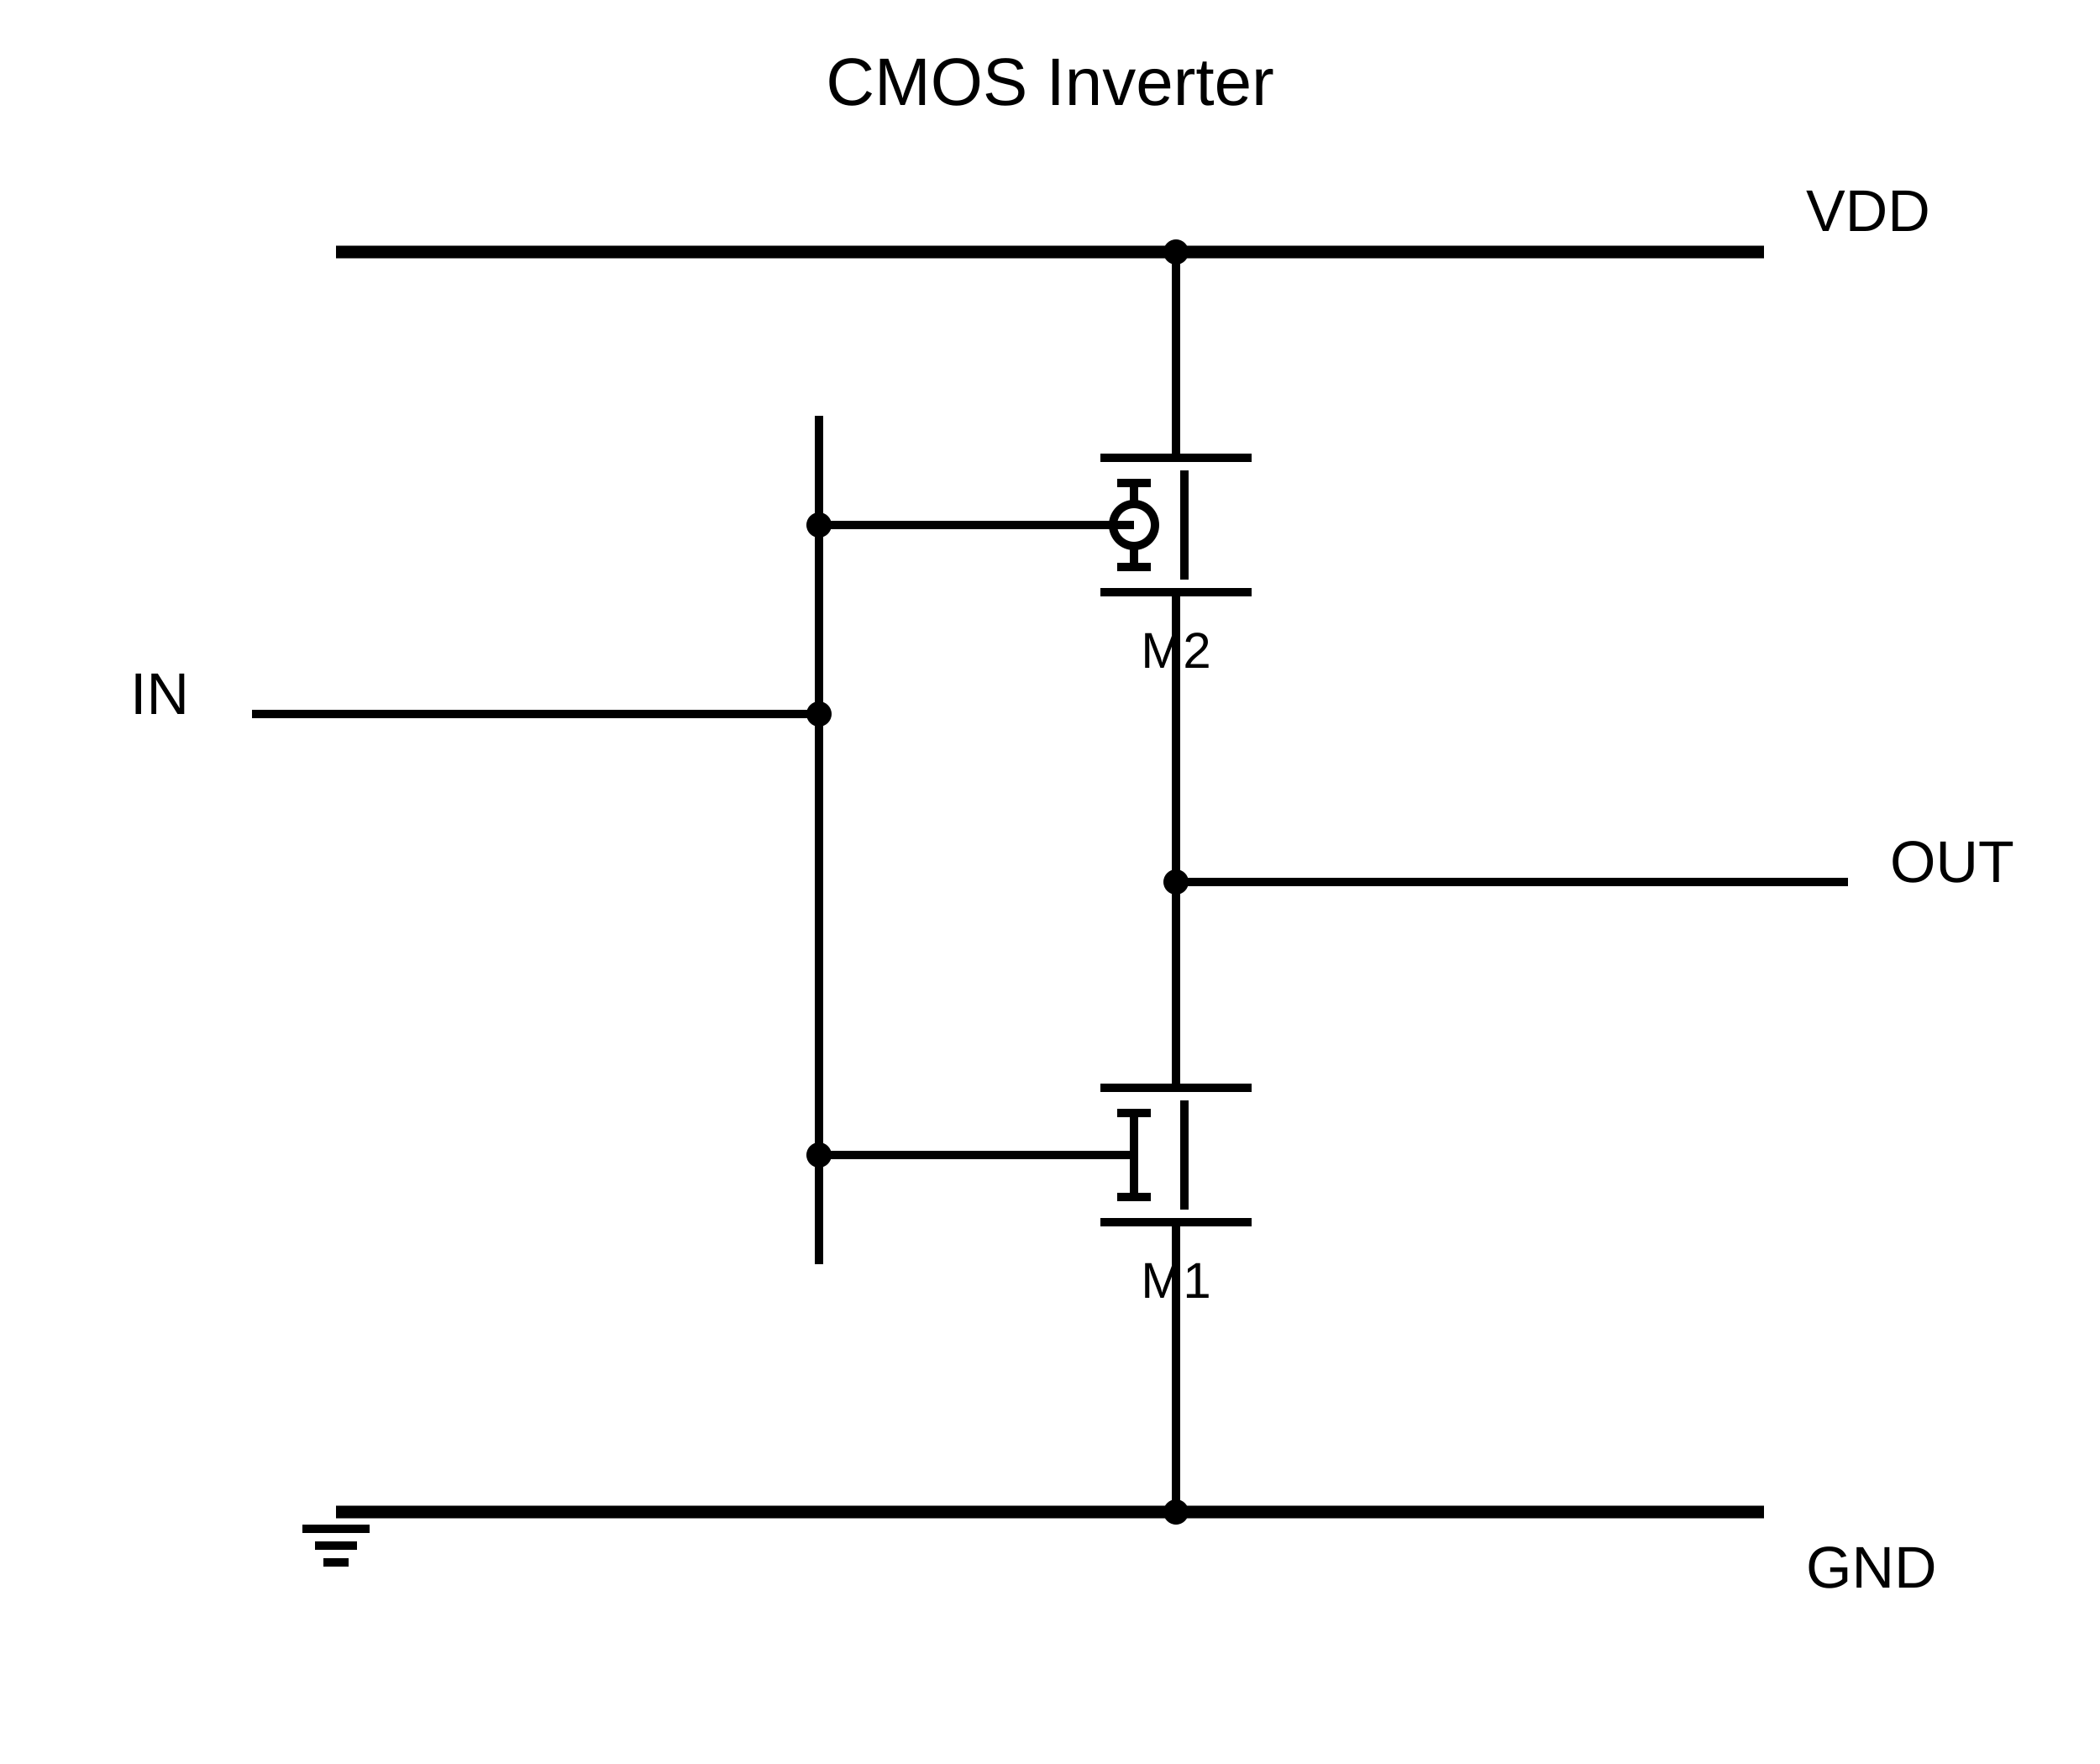
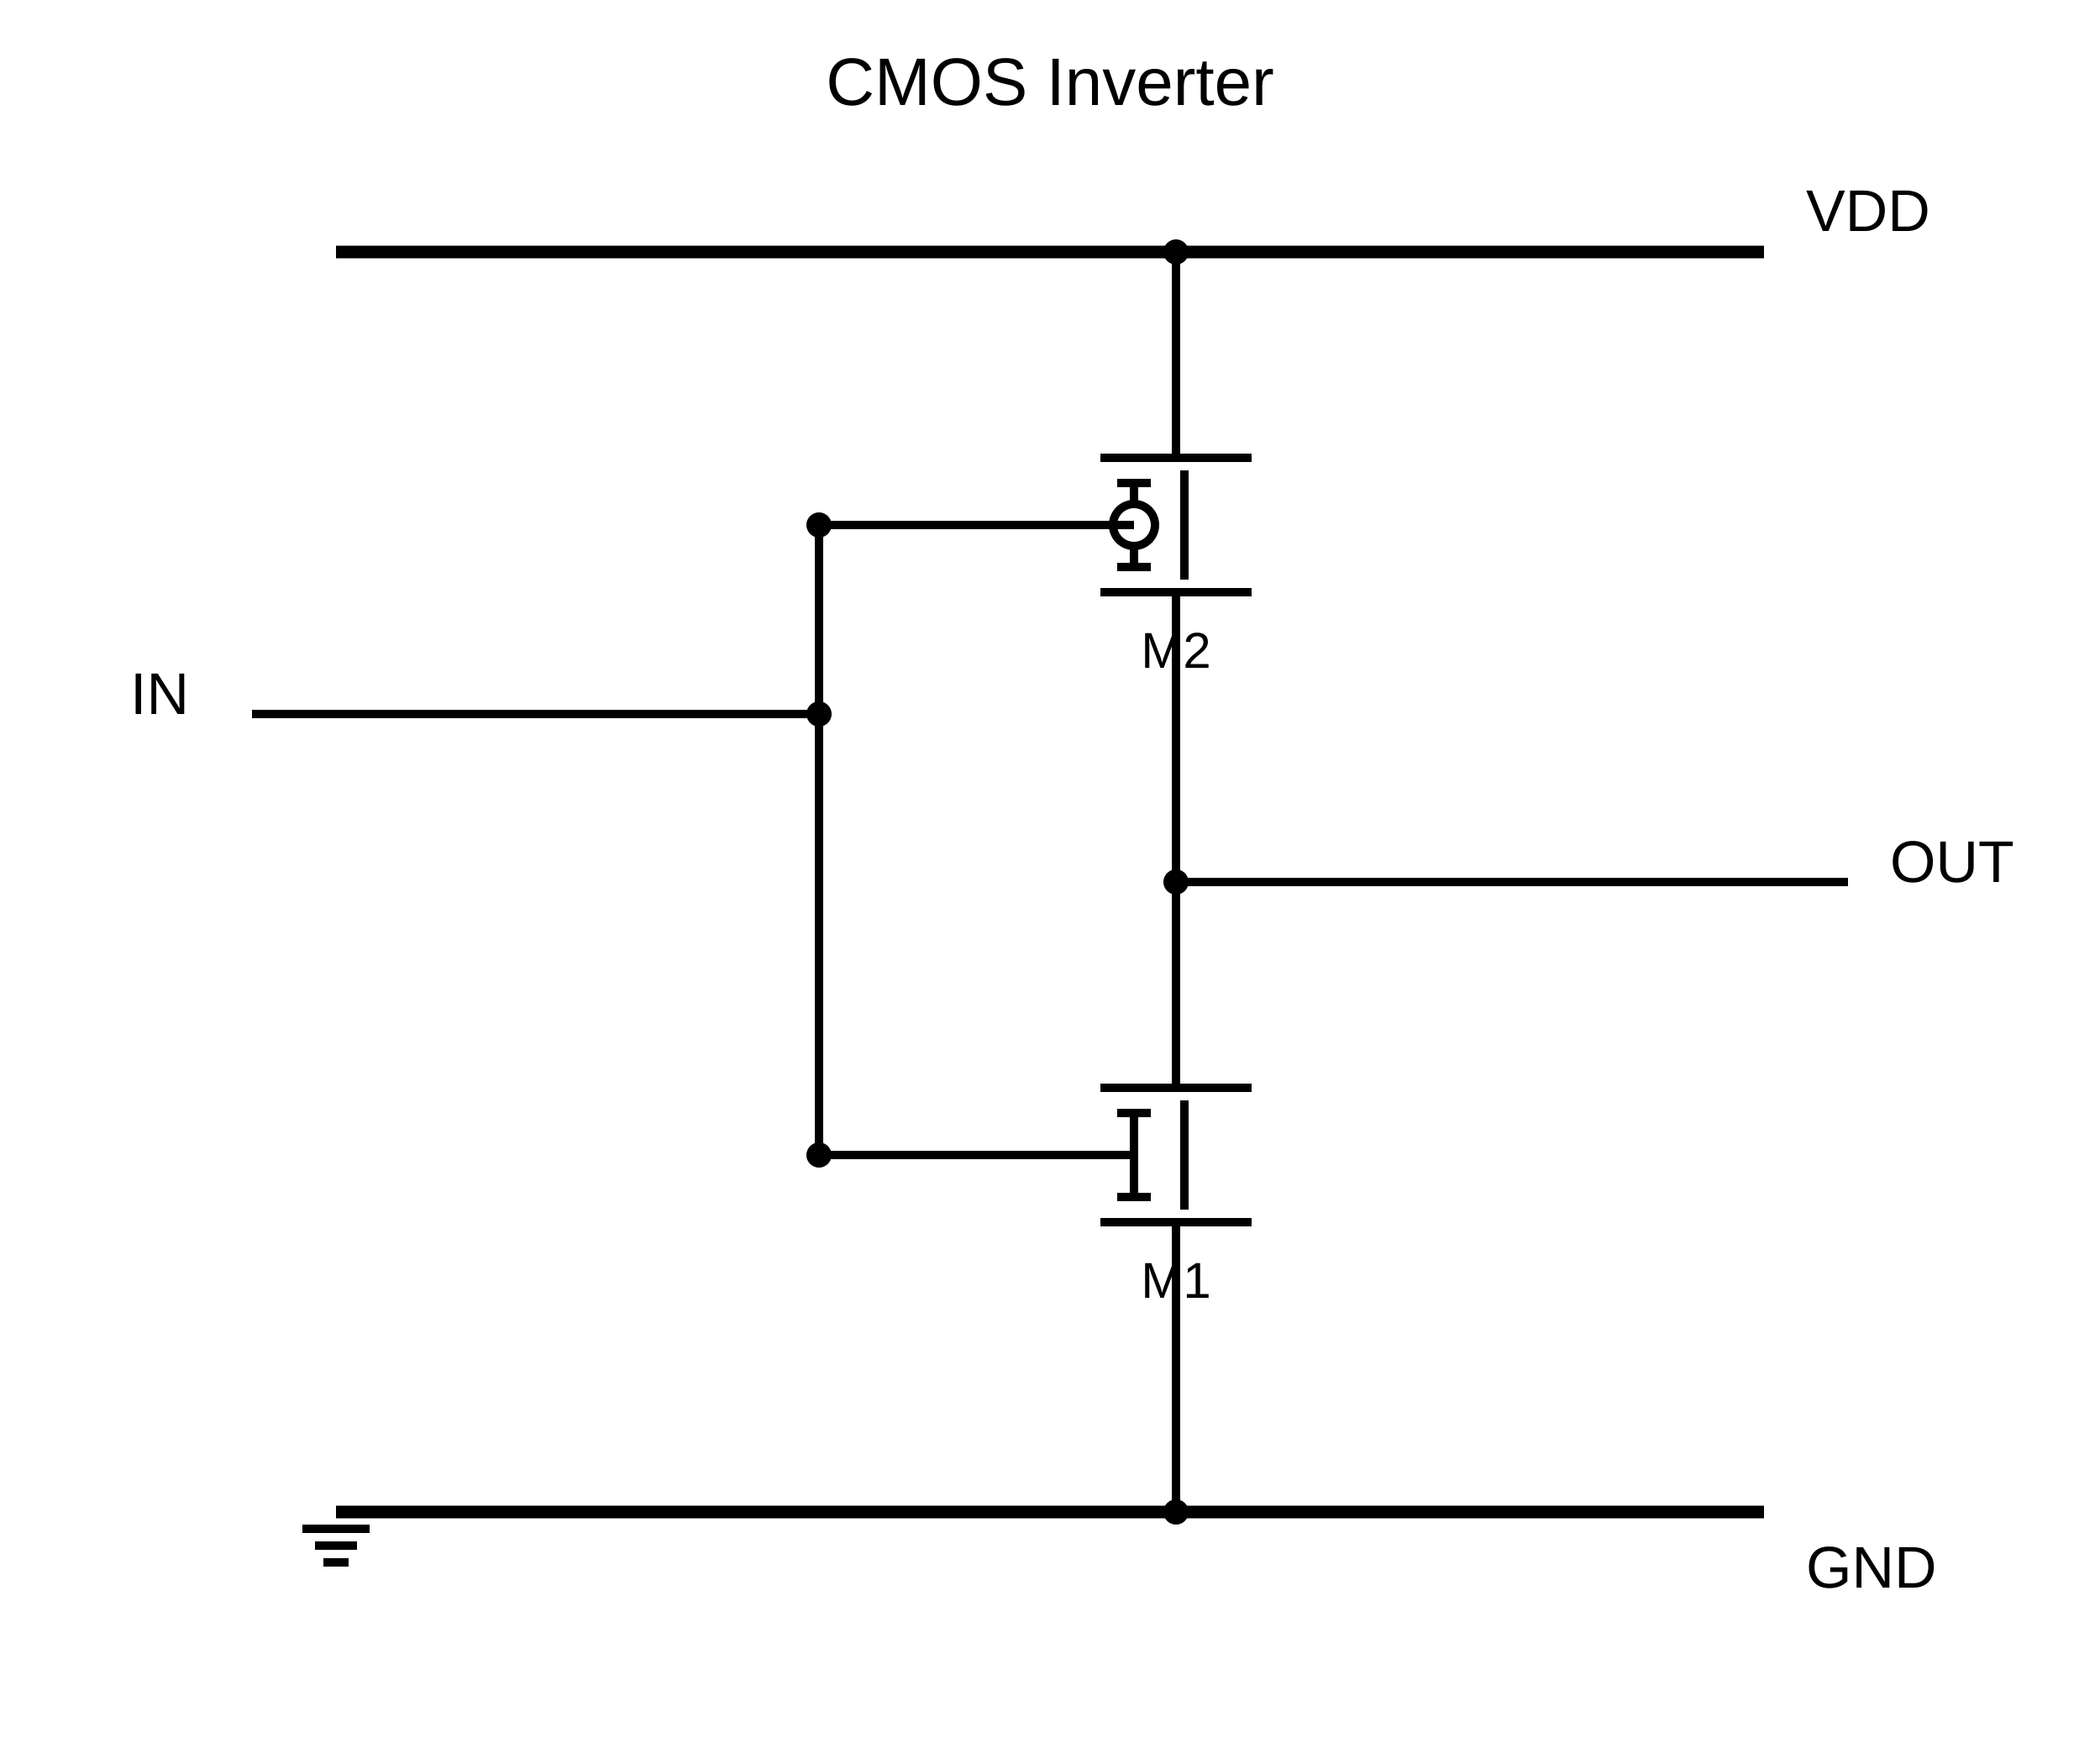
<svg xmlns="http://www.w3.org/2000/svg" viewBox="0 0 500 420" width="500" height="420">
  <rect width="100%" height="100%" fill="white" />
  <text x="250.0" y="25" text-anchor="middle" font-family="Arial, sans-serif" font-size="16" fill="black">CMOS Inverter</text>
  <line x1="80" y1="60" x2="420" y2="60" stroke="black" stroke-width="3" />
  <text x="430" y="55" text-anchor="start" font-family="Arial, sans-serif" font-size="14" fill="black">VDD</text>
  <line x1="80" y1="360" x2="420" y2="360" stroke="black" stroke-width="3" />
  <line x1="72" y1="364" x2="88" y2="364" stroke="black" stroke-width="2" />
  <line x1="75" y1="368" x2="85" y2="368" stroke="black" stroke-width="2" />
  <line x1="77" y1="372" x2="83" y2="372" stroke="black" stroke-width="2" />
  <text x="430" y="378" text-anchor="start" font-family="Arial, sans-serif" font-size="14" fill="black">GND</text>
  <line x1="262" y1="109" x2="298" y2="109" stroke="black" stroke-width="2" />
  <line x1="262" y1="141" x2="298" y2="141" stroke="black" stroke-width="2" />
  <line x1="282" y1="112" x2="282" y2="138" stroke="black" stroke-width="2" />
  <line x1="270" y1="115" x2="270" y2="135" stroke="black" stroke-width="2" />
  <line x1="266" y1="115" x2="274" y2="115" stroke="black" stroke-width="2" />
  <line x1="266" y1="135" x2="274" y2="135" stroke="black" stroke-width="2" />
  <circle cx="270" cy="125" r="5" fill="white" stroke="black" stroke-width="2" />
  <text x="280" y="159" text-anchor="middle" font-family="Arial, sans-serif" font-size="12" fill="black">M2</text>
  <line x1="262" y1="259" x2="298" y2="259" stroke="black" stroke-width="2" />
  <line x1="262" y1="291" x2="298" y2="291" stroke="black" stroke-width="2" />
  <line x1="282" y1="262" x2="282" y2="288" stroke="black" stroke-width="2" />
  <line x1="270" y1="265" x2="270" y2="285" stroke="black" stroke-width="2" />
  <line x1="266" y1="265" x2="274" y2="265" stroke="black" stroke-width="2" />
  <line x1="266" y1="285" x2="274" y2="285" stroke="black" stroke-width="2" />
  <text x="280" y="309" text-anchor="middle" font-family="Arial, sans-serif" font-size="12" fill="black">M1</text>
  <path d="M 280 60 L 280 109" fill="none" stroke="black" stroke-width="2" stroke-linejoin="round" />
  <circle cx="280" cy="60" r="3" fill="black" stroke="none" stroke-width="2" />
  <path d="M 280 291 L 280 360" fill="none" stroke="black" stroke-width="2" stroke-linejoin="round" />
  <circle cx="280" cy="360" r="3" fill="black" stroke="none" stroke-width="2" />
-   <path d="M 195 99 L 195 301" fill="none" stroke="black" stroke-width="2" stroke-linejoin="round" />
+   <path d="M 195 125 L 195 275" fill="none" stroke="black" stroke-width="2" stroke-linejoin="round" />
  <path d="M 270 125 L 195 125" fill="none" stroke="black" stroke-width="2" stroke-linejoin="round" />
  <circle cx="195" cy="125" r="3" fill="black" stroke="none" stroke-width="2" />
  <path d="M 270 275 L 195 275" fill="none" stroke="black" stroke-width="2" stroke-linejoin="round" />
  <circle cx="195" cy="275" r="3" fill="black" stroke="none" stroke-width="2" />
  <path d="M 60 170 L 195 170" fill="none" stroke="black" stroke-width="2" stroke-linejoin="round" />
  <circle cx="195" cy="170" r="3" fill="black" stroke="none" stroke-width="2" />
  <text x="45" y="170" text-anchor="end" font-family="Arial, sans-serif" font-size="14" fill="black">IN</text>
  <path d="M 280 141 L 280 259" fill="none" stroke="black" stroke-width="2" stroke-linejoin="round" />
  <path d="M 280 210 L 440 210" fill="none" stroke="black" stroke-width="2" stroke-linejoin="round" />
  <circle cx="280" cy="210" r="3" fill="black" stroke="none" stroke-width="2" />
  <text x="450" y="210" text-anchor="start" font-family="Arial, sans-serif" font-size="14" fill="black">OUT</text>
</svg>
